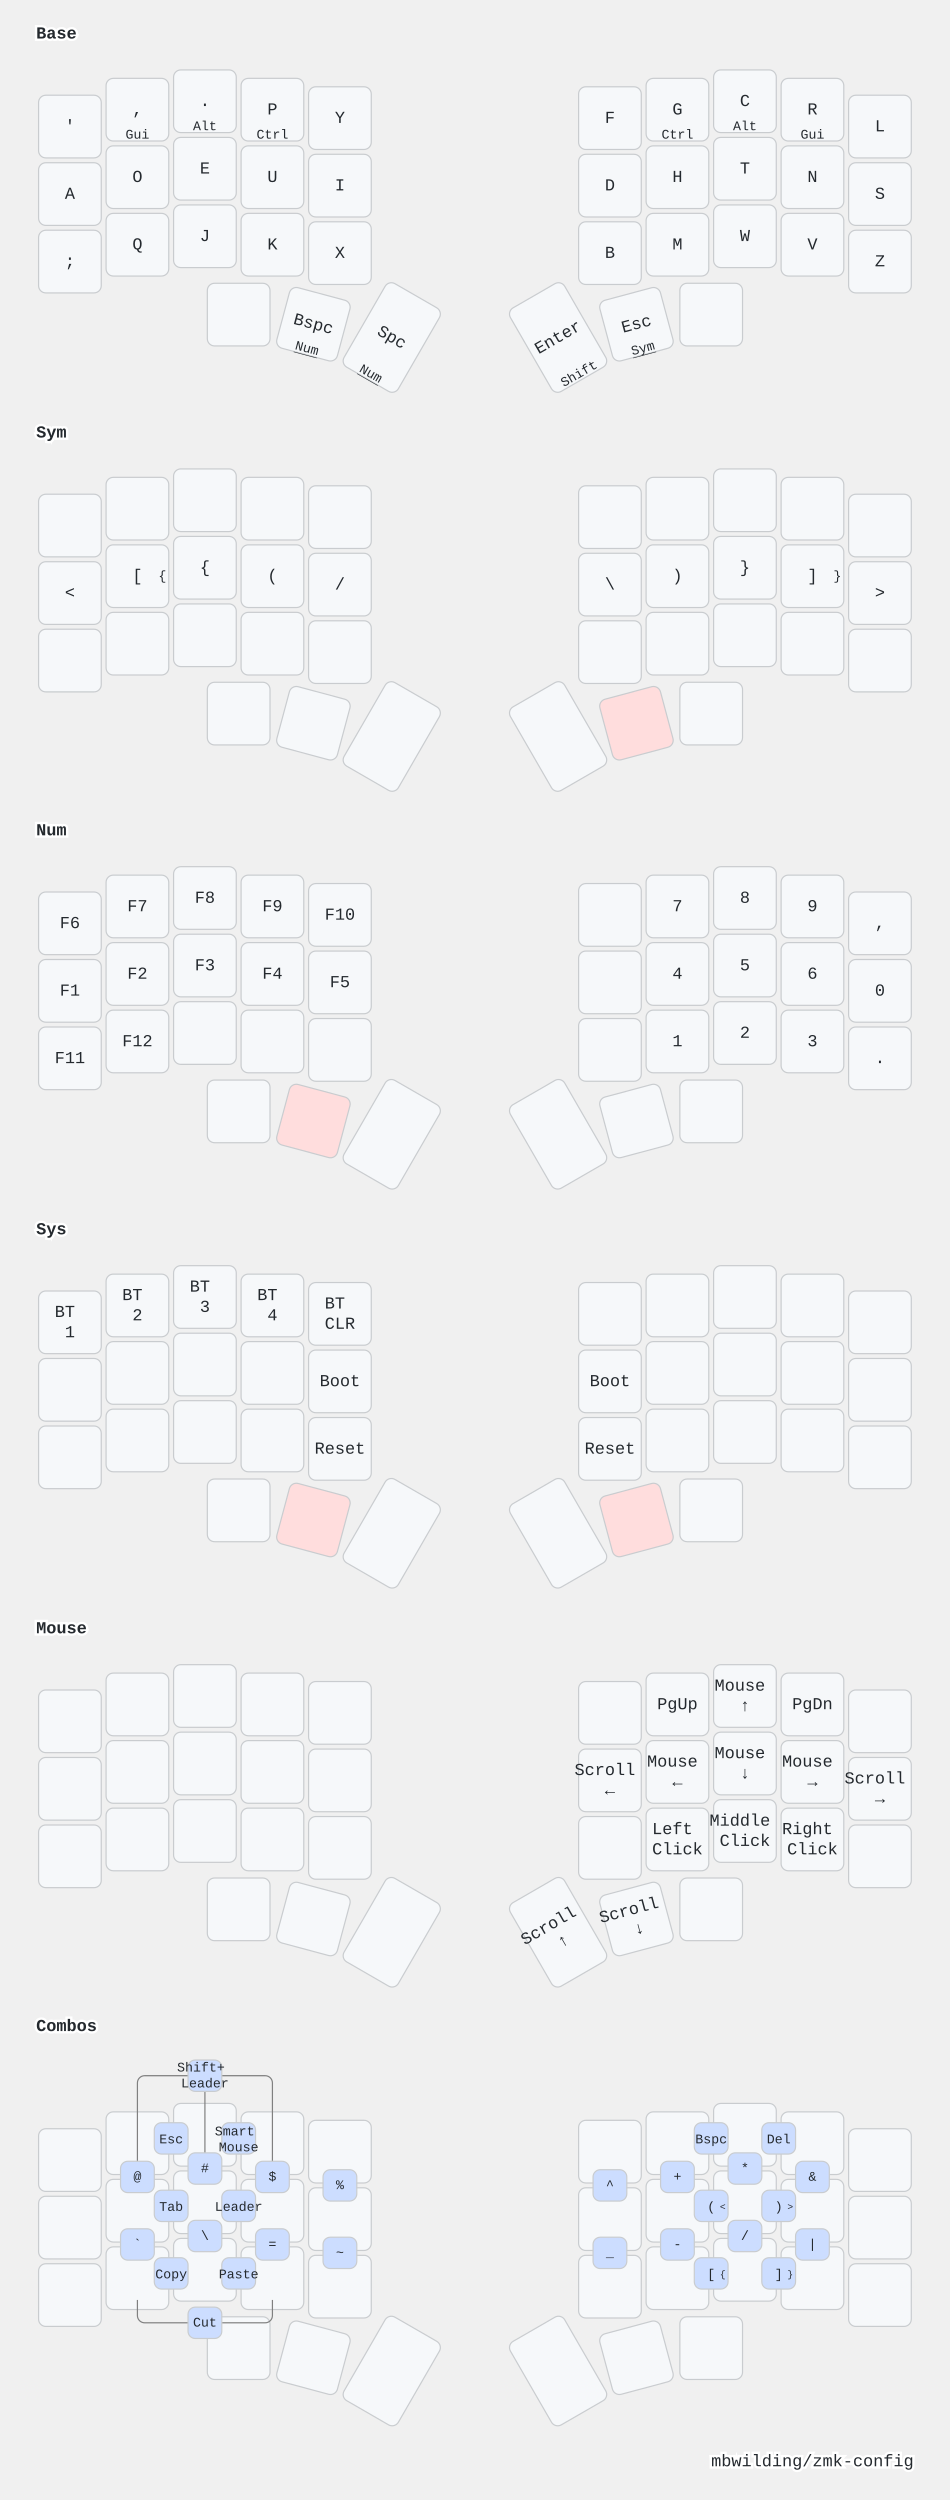
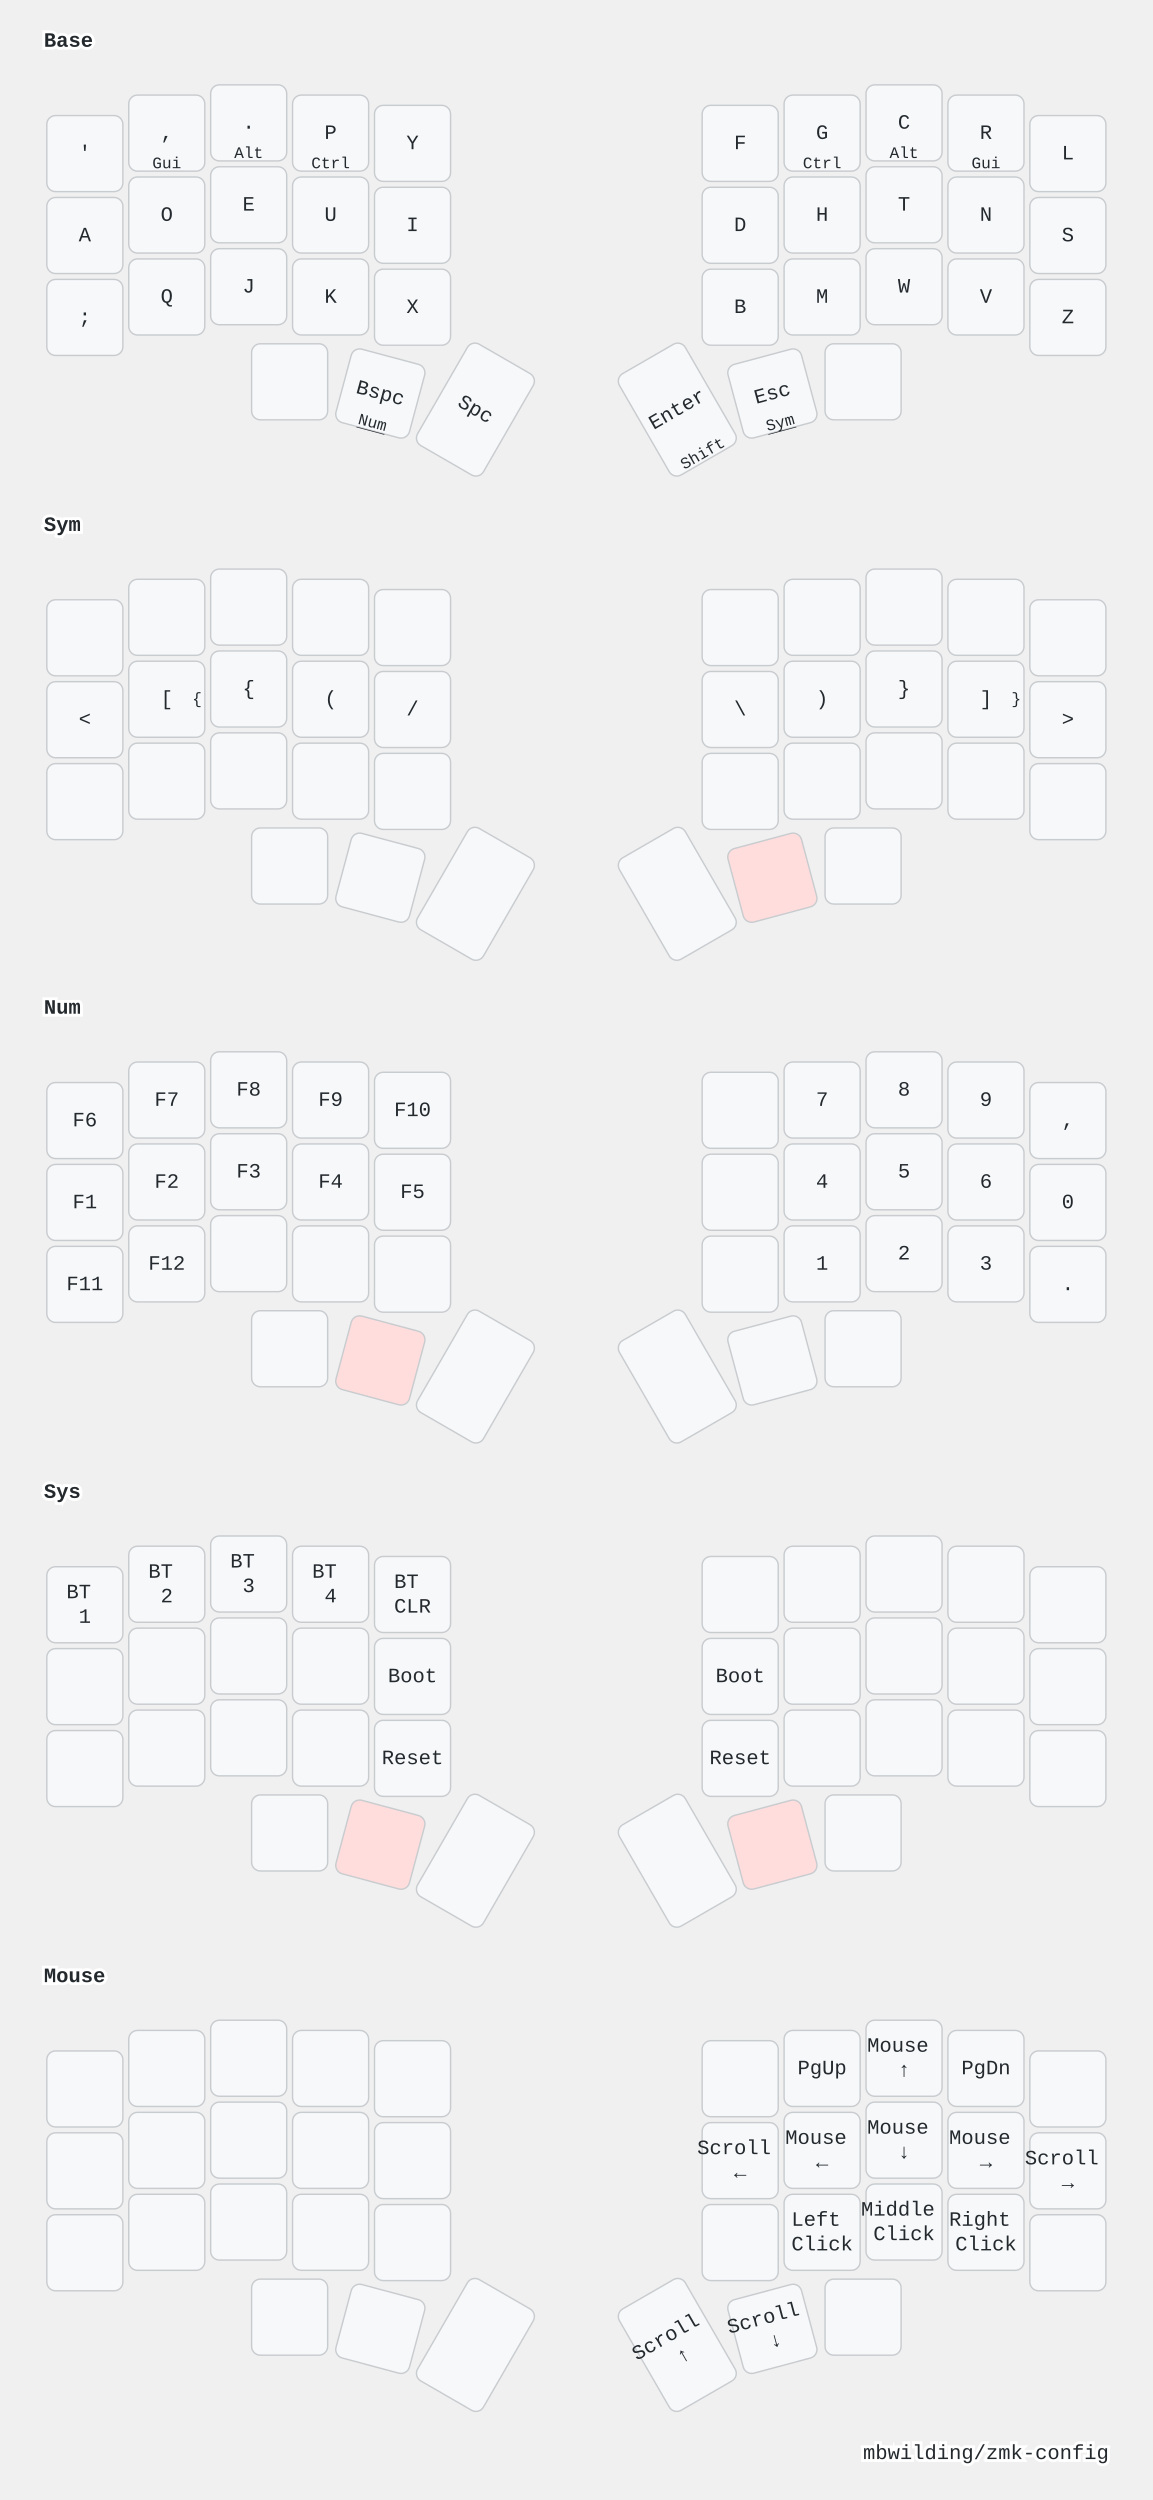
- <svg xmlns="http://www.w3.org/2000/svg" width="788" height="2074" viewBox="0 0 788 2074" class="keymap">
+ <svg xmlns="http://www.w3.org/2000/svg" width="788" height="1709" viewBox="0 0 788 1709" class="keymap">
  <style>/* inherit to force styles through use tags */
svg path {
    fill: inherit;
}

/* font and background color specifications */
svg.keymap {
    font-family: SFMono-Regular,Consolas,Liberation Mono,Menlo,monospace;
    font-size: 14px;
    font-kerning: normal;
    text-rendering: optimizeLegibility;
    fill: #24292e;
}

/* default key styling */
rect.key {
    fill: #f6f8fa;
}

rect.key, rect.combo {
    stroke: #c9cccf;
    stroke-width: 1;
}

/* default key side styling, only used is draw_key_sides is set */
rect.side {
    filter: brightness(90%);
}

/* color accent for combo boxes */
rect.combo, rect.combo-separate {
    fill: #cdf;
}

/* color accent for held keys */
rect.held, rect.combo.held {
    fill: #fdd;
}

/* color accent for ghost (optional) keys */
rect.ghost, rect.combo.ghost {
    stroke-dasharray: 4, 4;
    stroke-width: 2;
}

text {
    text-anchor: middle;
    dominant-baseline: middle;
}

/* styling for layer labels */
text.label {
    font-weight: bold;
    text-anchor: start;
    stroke: white;
    stroke-width: 4;
    paint-order: stroke;
}

/* styling for optional footer */
text.footer {
    text-anchor: end;
    dominant-baseline: auto;
    stroke: white;
    stroke-width: 4;
    paint-order: stroke;
}

/* styling for combo tap, and key non-tap label text */
text.combo, text.hold, text.shifted, text.left, text.right {
    font-size: 11px;
}

text.hold {
    text-anchor: middle;
    dominant-baseline: auto;
}

text.shifted {
    text-anchor: middle;
    dominant-baseline: hanging;
}

text.left {
    text-anchor: start;
}

text.right {
    text-anchor: end;
}

text.layer-activator {
    text-decoration: underline;
}

/* styling for hold/shifted label text in combo box */
text.combo.hold, text.combo.shifted, text.combo.left, text.combo.right {
    font-size: 8px;
}

/* lighter symbol for transparent keys */
text.trans {
    fill: #7b7e81;
}

/* styling for combo dendrons */
path.combo {
    stroke-width: 1;
    stroke: gray;
    fill: none;
}

/* Start Tabler Icons Cleanup */
/* cannot use height/width with glyphs */
.icon-tabler &gt; path {
    fill: inherit;
    stroke: inherit;
    stroke-width: 2;
}
/* hide tabler's default box */
.icon-tabler &gt; path[stroke="none"][fill="none"] {
    visibility: hidden;
}
/* End Tabler Icons Cleanup */

@media (prefers-color-scheme: dark) {
svg.keymap { fill: #d1d6db; }
rect.key { fill: #3f4750; }
rect.key, rect.combo { stroke: #60666c; }
rect.combo, rect.combo-separate { fill: #1f3d7a; }
rect.held, rect.combo.held { fill: #854747; }
text.label, text.footer { stroke: black; }
text.trans { fill: #7e8184; }
path.combo { stroke: #7f7f7f; }

}</style>
  <g transform="translate(30, 0)" class="layer-Base">
    <text x="0" y="28" class="label" id="Base">Base</text>
    <g transform="translate(0, 56)">
      <g transform="translate(28, 49)" class="key keypos-0">
        <rect rx="6" ry="6" x="-26" y="-26" width="52" height="52" class="key" />
        <text x="0" y="0" class="key tap">'</text>
      </g>
      <g transform="translate(84, 35)" class="key keypos-1">
        <rect rx="6" ry="6" x="-26" y="-26" width="52" height="52" class="key" />
        <text x="0" y="0" class="key tap">,</text>
        <text x="0" y="24" class="key hold">Gui</text>
      </g>
      <g transform="translate(140, 28)" class="key keypos-2">
        <rect rx="6" ry="6" x="-26" y="-26" width="52" height="52" class="key" />
        <text x="0" y="0" class="key tap">.</text>
        <text x="0" y="24" class="key hold">Alt</text>
      </g>
      <g transform="translate(196, 35)" class="key keypos-3">
        <rect rx="6" ry="6" x="-26" y="-26" width="52" height="52" class="key" />
        <text x="0" y="0" class="key tap">P</text>
        <text x="0" y="24" class="key hold">Ctrl</text>
      </g>
      <g transform="translate(252, 42)" class="key keypos-4">
        <rect rx="6" ry="6" x="-26" y="-26" width="52" height="52" class="key" />
        <text x="0" y="0" class="key tap">Y</text>
      </g>
      <g transform="translate(476, 42)" class="key keypos-5">
        <rect rx="6" ry="6" x="-26" y="-26" width="52" height="52" class="key" />
        <text x="0" y="0" class="key tap">F</text>
      </g>
      <g transform="translate(532, 35)" class="key keypos-6">
        <rect rx="6" ry="6" x="-26" y="-26" width="52" height="52" class="key" />
        <text x="0" y="0" class="key tap">G</text>
        <text x="0" y="24" class="key hold">Ctrl</text>
      </g>
      <g transform="translate(588, 28)" class="key keypos-7">
        <rect rx="6" ry="6" x="-26" y="-26" width="52" height="52" class="key" />
        <text x="0" y="0" class="key tap">C</text>
        <text x="0" y="24" class="key hold">Alt</text>
      </g>
      <g transform="translate(644, 35)" class="key keypos-8">
        <rect rx="6" ry="6" x="-26" y="-26" width="52" height="52" class="key" />
        <text x="0" y="0" class="key tap">R</text>
        <text x="0" y="24" class="key hold">Gui</text>
      </g>
      <g transform="translate(700, 49)" class="key keypos-9">
        <rect rx="6" ry="6" x="-26" y="-26" width="52" height="52" class="key" />
        <text x="0" y="0" class="key tap">L</text>
      </g>
      <g transform="translate(28, 105)" class="key keypos-10">
        <rect rx="6" ry="6" x="-26" y="-26" width="52" height="52" class="key" />
        <text x="0" y="0" class="key tap">A</text>
      </g>
      <g transform="translate(84, 91)" class="key keypos-11">
        <rect rx="6" ry="6" x="-26" y="-26" width="52" height="52" class="key" />
        <text x="0" y="0" class="key tap">O</text>
      </g>
      <g transform="translate(140, 84)" class="key keypos-12">
        <rect rx="6" ry="6" x="-26" y="-26" width="52" height="52" class="key" />
        <text x="0" y="0" class="key tap">E</text>
      </g>
      <g transform="translate(196, 91)" class="key keypos-13">
        <rect rx="6" ry="6" x="-26" y="-26" width="52" height="52" class="key" />
        <text x="0" y="0" class="key tap">U</text>
      </g>
      <g transform="translate(252, 98)" class="key keypos-14">
        <rect rx="6" ry="6" x="-26" y="-26" width="52" height="52" class="key" />
        <text x="0" y="0" class="key tap">I</text>
      </g>
      <g transform="translate(476, 98)" class="key keypos-15">
        <rect rx="6" ry="6" x="-26" y="-26" width="52" height="52" class="key" />
        <text x="0" y="0" class="key tap">D</text>
      </g>
      <g transform="translate(532, 91)" class="key keypos-16">
        <rect rx="6" ry="6" x="-26" y="-26" width="52" height="52" class="key" />
        <text x="0" y="0" class="key tap">H</text>
      </g>
      <g transform="translate(588, 84)" class="key keypos-17">
        <rect rx="6" ry="6" x="-26" y="-26" width="52" height="52" class="key" />
        <text x="0" y="0" class="key tap">T</text>
      </g>
      <g transform="translate(644, 91)" class="key keypos-18">
        <rect rx="6" ry="6" x="-26" y="-26" width="52" height="52" class="key" />
        <text x="0" y="0" class="key tap">N</text>
      </g>
      <g transform="translate(700, 105)" class="key keypos-19">
        <rect rx="6" ry="6" x="-26" y="-26" width="52" height="52" class="key" />
        <text x="0" y="0" class="key tap">S</text>
      </g>
      <g transform="translate(28, 161)" class="key keypos-20">
        <rect rx="6" ry="6" x="-26" y="-26" width="52" height="52" class="key" />
        <text x="0" y="0" class="key tap">;</text>
      </g>
      <g transform="translate(84, 147)" class="key keypos-21">
        <rect rx="6" ry="6" x="-26" y="-26" width="52" height="52" class="key" />
        <text x="0" y="0" class="key tap">Q</text>
      </g>
      <g transform="translate(140, 140)" class="key keypos-22">
        <rect rx="6" ry="6" x="-26" y="-26" width="52" height="52" class="key" />
        <text x="0" y="0" class="key tap">J</text>
      </g>
      <g transform="translate(196, 147)" class="key keypos-23">
        <rect rx="6" ry="6" x="-26" y="-26" width="52" height="52" class="key" />
        <text x="0" y="0" class="key tap">K</text>
      </g>
      <g transform="translate(252, 154)" class="key keypos-24">
        <rect rx="6" ry="6" x="-26" y="-26" width="52" height="52" class="key" />
        <text x="0" y="0" class="key tap">X</text>
      </g>
      <g transform="translate(476, 154)" class="key keypos-25">
        <rect rx="6" ry="6" x="-26" y="-26" width="52" height="52" class="key" />
        <text x="0" y="0" class="key tap">B</text>
      </g>
      <g transform="translate(532, 147)" class="key keypos-26">
        <rect rx="6" ry="6" x="-26" y="-26" width="52" height="52" class="key" />
        <text x="0" y="0" class="key tap">M</text>
      </g>
      <g transform="translate(588, 140)" class="key keypos-27">
        <rect rx="6" ry="6" x="-26" y="-26" width="52" height="52" class="key" />
        <text x="0" y="0" class="key tap">W</text>
      </g>
      <g transform="translate(644, 147)" class="key keypos-28">
        <rect rx="6" ry="6" x="-26" y="-26" width="52" height="52" class="key" />
        <text x="0" y="0" class="key tap">V</text>
      </g>
      <g transform="translate(700, 161)" class="key keypos-29">
        <rect rx="6" ry="6" x="-26" y="-26" width="52" height="52" class="key" />
        <text x="0" y="0" class="key tap">Z</text>
      </g>
      <g transform="translate(168, 205)" class="key trans keypos-30">
        <rect rx="6" ry="6" x="-26" y="-26" width="52" height="52" class="key trans" />
      </g>
      <g transform="translate(230, 213) rotate(15.0)" class="key keypos-31">
        <rect rx="6" ry="6" x="-26" y="-26" width="52" height="52" class="key" />
        <text x="0" y="0" class="key tap">Bspc</text>
        <a href="#Num">
          <text x="0" y="24" class="key hold layer-activator">Num</text>
        </a>
      </g>
      <g transform="translate(295, 224) rotate(30.0)" class="key keypos-32">
        <rect rx="6" ry="6" x="-26" y="-40" width="52" height="80" class="key" />
        <text x="0" y="0" class="key tap">Spc</text>
-         <a href="#Num">
-           <text x="0" y="38" class="key hold layer-activator">Num</text>
-         </a>
      </g>
      <g transform="translate(433, 224) rotate(-30.0)" class="key keypos-33">
        <rect rx="6" ry="6" x="-26" y="-40" width="52" height="80" class="key" />
        <text x="0" y="0" class="key tap">Enter</text>
        <text x="0" y="38" class="key hold">Shift</text>
      </g>
      <g transform="translate(498, 213) rotate(-15.0)" class="key keypos-34">
        <rect rx="6" ry="6" x="-26" y="-26" width="52" height="52" class="key" />
        <text x="0" y="0" class="key tap">Esc</text>
        <a href="#Sym">
          <text x="0" y="24" class="key hold layer-activator">Sym</text>
        </a>
      </g>
      <g transform="translate(560, 205)" class="key trans keypos-35">
        <rect rx="6" ry="6" x="-26" y="-26" width="52" height="52" class="key trans" />
      </g>
    </g>
  </g>
  <g transform="translate(30, 331)" class="layer-Sym">
    <text x="0" y="28" class="label" id="Sym">Sym</text>
    <g transform="translate(0, 56)">
      <g transform="translate(28, 49)" class="key keypos-0">
        <rect rx="6" ry="6" x="-26" y="-26" width="52" height="52" class="key" />
      </g>
      <g transform="translate(84, 35)" class="key keypos-1">
        <rect rx="6" ry="6" x="-26" y="-26" width="52" height="52" class="key" />
      </g>
      <g transform="translate(140, 28)" class="key keypos-2">
        <rect rx="6" ry="6" x="-26" y="-26" width="52" height="52" class="key" />
      </g>
      <g transform="translate(196, 35)" class="key keypos-3">
        <rect rx="6" ry="6" x="-26" y="-26" width="52" height="52" class="key" />
      </g>
      <g transform="translate(252, 42)" class="key keypos-4">
        <rect rx="6" ry="6" x="-26" y="-26" width="52" height="52" class="key" />
      </g>
      <g transform="translate(476, 42)" class="key keypos-5">
        <rect rx="6" ry="6" x="-26" y="-26" width="52" height="52" class="key" />
      </g>
      <g transform="translate(532, 35)" class="key keypos-6">
        <rect rx="6" ry="6" x="-26" y="-26" width="52" height="52" class="key" />
      </g>
      <g transform="translate(588, 28)" class="key keypos-7">
        <rect rx="6" ry="6" x="-26" y="-26" width="52" height="52" class="key" />
      </g>
      <g transform="translate(644, 35)" class="key keypos-8">
        <rect rx="6" ry="6" x="-26" y="-26" width="52" height="52" class="key" />
      </g>
      <g transform="translate(700, 49)" class="key keypos-9">
        <rect rx="6" ry="6" x="-26" y="-26" width="52" height="52" class="key" />
      </g>
      <g transform="translate(28, 105)" class="key keypos-10">
        <rect rx="6" ry="6" x="-26" y="-26" width="52" height="52" class="key" />
        <text x="0" y="0" class="key tap">&lt;</text>
      </g>
      <g transform="translate(84, 91)" class="key keypos-11">
        <rect rx="6" ry="6" x="-26" y="-26" width="52" height="52" class="key" />
        <text x="0" y="0" class="key tap">[</text>
        <text x="24" y="0" class="key right">{</text>
      </g>
      <g transform="translate(140, 84)" class="key keypos-12">
        <rect rx="6" ry="6" x="-26" y="-26" width="52" height="52" class="key" />
        <text x="0" y="0" class="key tap">{</text>
      </g>
      <g transform="translate(196, 91)" class="key keypos-13">
        <rect rx="6" ry="6" x="-26" y="-26" width="52" height="52" class="key" />
        <text x="0" y="0" class="key tap">(</text>
      </g>
      <g transform="translate(252, 98)" class="key keypos-14">
        <rect rx="6" ry="6" x="-26" y="-26" width="52" height="52" class="key" />
        <text x="0" y="0" class="key tap">/</text>
      </g>
      <g transform="translate(476, 98)" class="key keypos-15">
        <rect rx="6" ry="6" x="-26" y="-26" width="52" height="52" class="key" />
        <text x="0" y="0" class="key tap">\</text>
      </g>
      <g transform="translate(532, 91)" class="key keypos-16">
        <rect rx="6" ry="6" x="-26" y="-26" width="52" height="52" class="key" />
        <text x="0" y="0" class="key tap">)</text>
      </g>
      <g transform="translate(588, 84)" class="key keypos-17">
        <rect rx="6" ry="6" x="-26" y="-26" width="52" height="52" class="key" />
        <text x="0" y="0" class="key tap">}</text>
      </g>
      <g transform="translate(644, 91)" class="key keypos-18">
        <rect rx="6" ry="6" x="-26" y="-26" width="52" height="52" class="key" />
        <text x="0" y="0" class="key tap">]</text>
        <text x="24" y="0" class="key right">}</text>
      </g>
      <g transform="translate(700, 105)" class="key keypos-19">
        <rect rx="6" ry="6" x="-26" y="-26" width="52" height="52" class="key" />
        <text x="0" y="0" class="key tap">&gt;</text>
      </g>
      <g transform="translate(28, 161)" class="key keypos-20">
        <rect rx="6" ry="6" x="-26" y="-26" width="52" height="52" class="key" />
      </g>
      <g transform="translate(84, 147)" class="key keypos-21">
        <rect rx="6" ry="6" x="-26" y="-26" width="52" height="52" class="key" />
      </g>
      <g transform="translate(140, 140)" class="key keypos-22">
        <rect rx="6" ry="6" x="-26" y="-26" width="52" height="52" class="key" />
      </g>
      <g transform="translate(196, 147)" class="key keypos-23">
        <rect rx="6" ry="6" x="-26" y="-26" width="52" height="52" class="key" />
      </g>
      <g transform="translate(252, 154)" class="key keypos-24">
        <rect rx="6" ry="6" x="-26" y="-26" width="52" height="52" class="key" />
      </g>
      <g transform="translate(476, 154)" class="key keypos-25">
        <rect rx="6" ry="6" x="-26" y="-26" width="52" height="52" class="key" />
      </g>
      <g transform="translate(532, 147)" class="key keypos-26">
        <rect rx="6" ry="6" x="-26" y="-26" width="52" height="52" class="key" />
      </g>
      <g transform="translate(588, 140)" class="key keypos-27">
        <rect rx="6" ry="6" x="-26" y="-26" width="52" height="52" class="key" />
      </g>
      <g transform="translate(644, 147)" class="key keypos-28">
        <rect rx="6" ry="6" x="-26" y="-26" width="52" height="52" class="key" />
      </g>
      <g transform="translate(700, 161)" class="key keypos-29">
        <rect rx="6" ry="6" x="-26" y="-26" width="52" height="52" class="key" />
      </g>
      <g transform="translate(168, 205)" class="key trans keypos-30">
        <rect rx="6" ry="6" x="-26" y="-26" width="52" height="52" class="key trans" />
      </g>
      <g transform="translate(230, 213) rotate(15.0)" class="key trans keypos-31">
        <rect rx="6" ry="6" x="-26" y="-26" width="52" height="52" class="key trans" />
      </g>
      <g transform="translate(295, 224) rotate(30.0)" class="key trans keypos-32">
        <rect rx="6" ry="6" x="-26" y="-40" width="52" height="80" class="key trans" />
      </g>
      <g transform="translate(433, 224) rotate(-30.0)" class="key trans keypos-33">
        <rect rx="6" ry="6" x="-26" y="-40" width="52" height="80" class="key trans" />
      </g>
      <g transform="translate(498, 213) rotate(-15.0)" class="key held keypos-34">
        <rect rx="6" ry="6" x="-26" y="-26" width="52" height="52" class="key held" />
      </g>
      <g transform="translate(560, 205)" class="key trans keypos-35">
        <rect rx="6" ry="6" x="-26" y="-26" width="52" height="52" class="key trans" />
      </g>
    </g>
  </g>
  <g transform="translate(30, 661)" class="layer-Num">
    <text x="0" y="28" class="label" id="Num">Num</text>
    <g transform="translate(0, 56)">
      <g transform="translate(28, 49)" class="key keypos-0">
        <rect rx="6" ry="6" x="-26" y="-26" width="52" height="52" class="key" />
        <text x="0" y="0" class="key tap">F6</text>
      </g>
      <g transform="translate(84, 35)" class="key keypos-1">
        <rect rx="6" ry="6" x="-26" y="-26" width="52" height="52" class="key" />
        <text x="0" y="0" class="key tap">F7</text>
      </g>
      <g transform="translate(140, 28)" class="key keypos-2">
        <rect rx="6" ry="6" x="-26" y="-26" width="52" height="52" class="key" />
        <text x="0" y="0" class="key tap">F8</text>
      </g>
      <g transform="translate(196, 35)" class="key keypos-3">
        <rect rx="6" ry="6" x="-26" y="-26" width="52" height="52" class="key" />
        <text x="0" y="0" class="key tap">F9</text>
      </g>
      <g transform="translate(252, 42)" class="key keypos-4">
        <rect rx="6" ry="6" x="-26" y="-26" width="52" height="52" class="key" />
        <text x="0" y="0" class="key tap">F10</text>
      </g>
      <g transform="translate(476, 42)" class="key keypos-5">
        <rect rx="6" ry="6" x="-26" y="-26" width="52" height="52" class="key" />
      </g>
      <g transform="translate(532, 35)" class="key keypos-6">
        <rect rx="6" ry="6" x="-26" y="-26" width="52" height="52" class="key" />
        <text x="0" y="0" class="key tap">7</text>
      </g>
      <g transform="translate(588, 28)" class="key keypos-7">
        <rect rx="6" ry="6" x="-26" y="-26" width="52" height="52" class="key" />
        <text x="0" y="0" class="key tap">8</text>
      </g>
      <g transform="translate(644, 35)" class="key keypos-8">
        <rect rx="6" ry="6" x="-26" y="-26" width="52" height="52" class="key" />
        <text x="0" y="0" class="key tap">9</text>
      </g>
      <g transform="translate(700, 49)" class="key keypos-9">
        <rect rx="6" ry="6" x="-26" y="-26" width="52" height="52" class="key" />
        <text x="0" y="0" class="key tap">,</text>
      </g>
      <g transform="translate(28, 105)" class="key keypos-10">
        <rect rx="6" ry="6" x="-26" y="-26" width="52" height="52" class="key" />
        <text x="0" y="0" class="key tap">F1</text>
      </g>
      <g transform="translate(84, 91)" class="key keypos-11">
        <rect rx="6" ry="6" x="-26" y="-26" width="52" height="52" class="key" />
        <text x="0" y="0" class="key tap">F2</text>
      </g>
      <g transform="translate(140, 84)" class="key keypos-12">
        <rect rx="6" ry="6" x="-26" y="-26" width="52" height="52" class="key" />
        <text x="0" y="0" class="key tap">F3</text>
      </g>
      <g transform="translate(196, 91)" class="key keypos-13">
        <rect rx="6" ry="6" x="-26" y="-26" width="52" height="52" class="key" />
        <text x="0" y="0" class="key tap">F4</text>
      </g>
      <g transform="translate(252, 98)" class="key keypos-14">
        <rect rx="6" ry="6" x="-26" y="-26" width="52" height="52" class="key" />
        <text x="0" y="0" class="key tap">F5</text>
      </g>
      <g transform="translate(476, 98)" class="key keypos-15">
        <rect rx="6" ry="6" x="-26" y="-26" width="52" height="52" class="key" />
      </g>
      <g transform="translate(532, 91)" class="key keypos-16">
        <rect rx="6" ry="6" x="-26" y="-26" width="52" height="52" class="key" />
        <text x="0" y="0" class="key tap">4</text>
      </g>
      <g transform="translate(588, 84)" class="key keypos-17">
        <rect rx="6" ry="6" x="-26" y="-26" width="52" height="52" class="key" />
        <text x="0" y="0" class="key tap">5</text>
      </g>
      <g transform="translate(644, 91)" class="key keypos-18">
        <rect rx="6" ry="6" x="-26" y="-26" width="52" height="52" class="key" />
        <text x="0" y="0" class="key tap">6</text>
      </g>
      <g transform="translate(700, 105)" class="key keypos-19">
        <rect rx="6" ry="6" x="-26" y="-26" width="52" height="52" class="key" />
        <text x="0" y="0" class="key tap">0</text>
      </g>
      <g transform="translate(28, 161)" class="key keypos-20">
        <rect rx="6" ry="6" x="-26" y="-26" width="52" height="52" class="key" />
        <text x="0" y="0" class="key tap">F11</text>
      </g>
      <g transform="translate(84, 147)" class="key keypos-21">
        <rect rx="6" ry="6" x="-26" y="-26" width="52" height="52" class="key" />
        <text x="0" y="0" class="key tap">F12</text>
      </g>
      <g transform="translate(140, 140)" class="key keypos-22">
        <rect rx="6" ry="6" x="-26" y="-26" width="52" height="52" class="key" />
      </g>
      <g transform="translate(196, 147)" class="key keypos-23">
        <rect rx="6" ry="6" x="-26" y="-26" width="52" height="52" class="key" />
      </g>
      <g transform="translate(252, 154)" class="key keypos-24">
        <rect rx="6" ry="6" x="-26" y="-26" width="52" height="52" class="key" />
      </g>
      <g transform="translate(476, 154)" class="key keypos-25">
        <rect rx="6" ry="6" x="-26" y="-26" width="52" height="52" class="key" />
      </g>
      <g transform="translate(532, 147)" class="key keypos-26">
        <rect rx="6" ry="6" x="-26" y="-26" width="52" height="52" class="key" />
        <text x="0" y="0" class="key tap">1</text>
      </g>
      <g transform="translate(588, 140)" class="key keypos-27">
        <rect rx="6" ry="6" x="-26" y="-26" width="52" height="52" class="key" />
        <text x="0" y="0" class="key tap">2</text>
      </g>
      <g transform="translate(644, 147)" class="key keypos-28">
        <rect rx="6" ry="6" x="-26" y="-26" width="52" height="52" class="key" />
        <text x="0" y="0" class="key tap">3</text>
      </g>
      <g transform="translate(700, 161)" class="key keypos-29">
        <rect rx="6" ry="6" x="-26" y="-26" width="52" height="52" class="key" />
        <text x="0" y="0" class="key tap">.</text>
      </g>
      <g transform="translate(168, 205)" class="key trans keypos-30">
        <rect rx="6" ry="6" x="-26" y="-26" width="52" height="52" class="key trans" />
      </g>
      <g transform="translate(230, 213) rotate(15.0)" class="key held keypos-31">
        <rect rx="6" ry="6" x="-26" y="-26" width="52" height="52" class="key held" />
      </g>
      <g transform="translate(295, 224) rotate(30.0)" class="key trans keypos-32">
        <rect rx="6" ry="6" x="-26" y="-40" width="52" height="80" class="key trans" />
      </g>
      <g transform="translate(433, 224) rotate(-30.0)" class="key trans keypos-33">
        <rect rx="6" ry="6" x="-26" y="-40" width="52" height="80" class="key trans" />
      </g>
      <g transform="translate(498, 213) rotate(-15.0)" class="key trans keypos-34">
        <rect rx="6" ry="6" x="-26" y="-26" width="52" height="52" class="key trans" />
      </g>
      <g transform="translate(560, 205)" class="key trans keypos-35">
        <rect rx="6" ry="6" x="-26" y="-26" width="52" height="52" class="key trans" />
      </g>
    </g>
  </g>
  <g transform="translate(30, 992)" class="layer-Sys">
    <text x="0" y="28" class="label" id="Sys">Sys</text>
    <g transform="translate(0, 56)">
      <g transform="translate(28, 49)" class="key keypos-0">
        <rect rx="6" ry="6" x="-26" y="-26" width="52" height="52" class="key" />
        <text x="0" y="0" class="key tap">
          <tspan x="0" dy="-0.6em">BT</tspan>
          <tspan x="0" dy="1.2em">1</tspan>
        </text>
      </g>
      <g transform="translate(84, 35)" class="key keypos-1">
        <rect rx="6" ry="6" x="-26" y="-26" width="52" height="52" class="key" />
        <text x="0" y="0" class="key tap">
          <tspan x="0" dy="-0.6em">BT</tspan>
          <tspan x="0" dy="1.2em">2</tspan>
        </text>
      </g>
      <g transform="translate(140, 28)" class="key keypos-2">
        <rect rx="6" ry="6" x="-26" y="-26" width="52" height="52" class="key" />
        <text x="0" y="0" class="key tap">
          <tspan x="0" dy="-0.6em">BT</tspan>
          <tspan x="0" dy="1.2em">3</tspan>
        </text>
      </g>
      <g transform="translate(196, 35)" class="key keypos-3">
        <rect rx="6" ry="6" x="-26" y="-26" width="52" height="52" class="key" />
        <text x="0" y="0" class="key tap">
          <tspan x="0" dy="-0.6em">BT</tspan>
          <tspan x="0" dy="1.2em">4</tspan>
        </text>
      </g>
      <g transform="translate(252, 42)" class="key keypos-4">
        <rect rx="6" ry="6" x="-26" y="-26" width="52" height="52" class="key" />
        <text x="0" y="0" class="key tap">
          <tspan x="0" dy="-0.6em">BT</tspan>
          <tspan x="0" dy="1.2em">CLR</tspan>
        </text>
      </g>
      <g transform="translate(476, 42)" class="key trans keypos-5">
        <rect rx="6" ry="6" x="-26" y="-26" width="52" height="52" class="key trans" />
      </g>
      <g transform="translate(532, 35)" class="key trans keypos-6">
        <rect rx="6" ry="6" x="-26" y="-26" width="52" height="52" class="key trans" />
      </g>
      <g transform="translate(588, 28)" class="key trans keypos-7">
        <rect rx="6" ry="6" x="-26" y="-26" width="52" height="52" class="key trans" />
      </g>
      <g transform="translate(644, 35)" class="key trans keypos-8">
        <rect rx="6" ry="6" x="-26" y="-26" width="52" height="52" class="key trans" />
      </g>
      <g transform="translate(700, 49)" class="key trans keypos-9">
        <rect rx="6" ry="6" x="-26" y="-26" width="52" height="52" class="key trans" />
      </g>
      <g transform="translate(28, 105)" class="key trans keypos-10">
        <rect rx="6" ry="6" x="-26" y="-26" width="52" height="52" class="key trans" />
      </g>
      <g transform="translate(84, 91)" class="key trans keypos-11">
        <rect rx="6" ry="6" x="-26" y="-26" width="52" height="52" class="key trans" />
      </g>
      <g transform="translate(140, 84)" class="key trans keypos-12">
        <rect rx="6" ry="6" x="-26" y="-26" width="52" height="52" class="key trans" />
      </g>
      <g transform="translate(196, 91)" class="key trans keypos-13">
        <rect rx="6" ry="6" x="-26" y="-26" width="52" height="52" class="key trans" />
      </g>
      <g transform="translate(252, 98)" class="key keypos-14">
        <rect rx="6" ry="6" x="-26" y="-26" width="52" height="52" class="key" />
        <text x="0" y="0" class="key tap">Boot</text>
      </g>
      <g transform="translate(476, 98)" class="key keypos-15">
        <rect rx="6" ry="6" x="-26" y="-26" width="52" height="52" class="key" />
        <text x="0" y="0" class="key tap">Boot</text>
      </g>
      <g transform="translate(532, 91)" class="key trans keypos-16">
        <rect rx="6" ry="6" x="-26" y="-26" width="52" height="52" class="key trans" />
      </g>
      <g transform="translate(588, 84)" class="key trans keypos-17">
        <rect rx="6" ry="6" x="-26" y="-26" width="52" height="52" class="key trans" />
      </g>
      <g transform="translate(644, 91)" class="key trans keypos-18">
        <rect rx="6" ry="6" x="-26" y="-26" width="52" height="52" class="key trans" />
      </g>
      <g transform="translate(700, 105)" class="key trans keypos-19">
        <rect rx="6" ry="6" x="-26" y="-26" width="52" height="52" class="key trans" />
      </g>
      <g transform="translate(28, 161)" class="key trans keypos-20">
        <rect rx="6" ry="6" x="-26" y="-26" width="52" height="52" class="key trans" />
      </g>
      <g transform="translate(84, 147)" class="key trans keypos-21">
        <rect rx="6" ry="6" x="-26" y="-26" width="52" height="52" class="key trans" />
      </g>
      <g transform="translate(140, 140)" class="key trans keypos-22">
        <rect rx="6" ry="6" x="-26" y="-26" width="52" height="52" class="key trans" />
      </g>
      <g transform="translate(196, 147)" class="key trans keypos-23">
        <rect rx="6" ry="6" x="-26" y="-26" width="52" height="52" class="key trans" />
      </g>
      <g transform="translate(252, 154)" class="key keypos-24">
        <rect rx="6" ry="6" x="-26" y="-26" width="52" height="52" class="key" />
        <text x="0" y="0" class="key tap">Reset</text>
      </g>
      <g transform="translate(476, 154)" class="key keypos-25">
        <rect rx="6" ry="6" x="-26" y="-26" width="52" height="52" class="key" />
        <text x="0" y="0" class="key tap">Reset</text>
      </g>
      <g transform="translate(532, 147)" class="key trans keypos-26">
        <rect rx="6" ry="6" x="-26" y="-26" width="52" height="52" class="key trans" />
      </g>
      <g transform="translate(588, 140)" class="key trans keypos-27">
        <rect rx="6" ry="6" x="-26" y="-26" width="52" height="52" class="key trans" />
      </g>
      <g transform="translate(644, 147)" class="key trans keypos-28">
        <rect rx="6" ry="6" x="-26" y="-26" width="52" height="52" class="key trans" />
      </g>
      <g transform="translate(700, 161)" class="key trans keypos-29">
        <rect rx="6" ry="6" x="-26" y="-26" width="52" height="52" class="key trans" />
      </g>
      <g transform="translate(168, 205)" class="key trans keypos-30">
        <rect rx="6" ry="6" x="-26" y="-26" width="52" height="52" class="key trans" />
      </g>
      <g transform="translate(230, 213) rotate(15.0)" class="key held keypos-31">
        <rect rx="6" ry="6" x="-26" y="-26" width="52" height="52" class="key held" />
      </g>
      <g transform="translate(295, 224) rotate(30.0)" class="key trans keypos-32">
        <rect rx="6" ry="6" x="-26" y="-40" width="52" height="80" class="key trans" />
      </g>
      <g transform="translate(433, 224) rotate(-30.0)" class="key trans keypos-33">
        <rect rx="6" ry="6" x="-26" y="-40" width="52" height="80" class="key trans" />
      </g>
      <g transform="translate(498, 213) rotate(-15.0)" class="key held keypos-34">
        <rect rx="6" ry="6" x="-26" y="-26" width="52" height="52" class="key held" />
      </g>
      <g transform="translate(560, 205)" class="key trans keypos-35">
        <rect rx="6" ry="6" x="-26" y="-26" width="52" height="52" class="key trans" />
      </g>
    </g>
  </g>
  <g transform="translate(30, 1323)" class="layer-Mouse">
    <text x="0" y="28" class="label" id="Mouse">Mouse</text>
    <g transform="translate(0, 56)">
      <g transform="translate(28, 49)" class="key trans keypos-0">
        <rect rx="6" ry="6" x="-26" y="-26" width="52" height="52" class="key trans" />
      </g>
      <g transform="translate(84, 35)" class="key trans keypos-1">
        <rect rx="6" ry="6" x="-26" y="-26" width="52" height="52" class="key trans" />
      </g>
      <g transform="translate(140, 28)" class="key trans keypos-2">
        <rect rx="6" ry="6" x="-26" y="-26" width="52" height="52" class="key trans" />
      </g>
      <g transform="translate(196, 35)" class="key trans keypos-3">
        <rect rx="6" ry="6" x="-26" y="-26" width="52" height="52" class="key trans" />
      </g>
      <g transform="translate(252, 42)" class="key trans keypos-4">
        <rect rx="6" ry="6" x="-26" y="-26" width="52" height="52" class="key trans" />
      </g>
      <g transform="translate(476, 42)" class="key trans keypos-5">
        <rect rx="6" ry="6" x="-26" y="-26" width="52" height="52" class="key trans" />
      </g>
      <g transform="translate(532, 35)" class="key keypos-6">
        <rect rx="6" ry="6" x="-26" y="-26" width="52" height="52" class="key" />
        <text x="0" y="0" class="key tap">PgUp</text>
      </g>
      <g transform="translate(588, 28)" class="key keypos-7">
        <rect rx="6" ry="6" x="-26" y="-26" width="52" height="52" class="key" />
        <text x="0" y="0" class="key tap">
          <tspan x="0" dy="-0.6em">Mouse</tspan>
          <tspan x="0" dy="1.2em">↑</tspan>
        </text>
      </g>
      <g transform="translate(644, 35)" class="key keypos-8">
        <rect rx="6" ry="6" x="-26" y="-26" width="52" height="52" class="key" />
        <text x="0" y="0" class="key tap">PgDn</text>
      </g>
      <g transform="translate(700, 49)" class="key trans keypos-9">
        <rect rx="6" ry="6" x="-26" y="-26" width="52" height="52" class="key trans" />
      </g>
      <g transform="translate(28, 105)" class="key trans keypos-10">
        <rect rx="6" ry="6" x="-26" y="-26" width="52" height="52" class="key trans" />
      </g>
      <g transform="translate(84, 91)" class="key trans keypos-11">
        <rect rx="6" ry="6" x="-26" y="-26" width="52" height="52" class="key trans" />
      </g>
      <g transform="translate(140, 84)" class="key trans keypos-12">
        <rect rx="6" ry="6" x="-26" y="-26" width="52" height="52" class="key trans" />
      </g>
      <g transform="translate(196, 91)" class="key trans keypos-13">
        <rect rx="6" ry="6" x="-26" y="-26" width="52" height="52" class="key trans" />
      </g>
      <g transform="translate(252, 98)" class="key trans keypos-14">
        <rect rx="6" ry="6" x="-26" y="-26" width="52" height="52" class="key trans" />
      </g>
      <g transform="translate(476, 98)" class="key keypos-15">
        <rect rx="6" ry="6" x="-26" y="-26" width="52" height="52" class="key" />
        <text x="0" y="0" class="key tap">
          <tspan x="0" dy="-0.6em">Scroll</tspan>
          <tspan x="0" dy="1.2em">←</tspan>
        </text>
      </g>
      <g transform="translate(532, 91)" class="key keypos-16">
        <rect rx="6" ry="6" x="-26" y="-26" width="52" height="52" class="key" />
        <text x="0" y="0" class="key tap">
          <tspan x="0" dy="-0.6em">Mouse</tspan>
          <tspan x="0" dy="1.2em">←</tspan>
        </text>
      </g>
      <g transform="translate(588, 84)" class="key keypos-17">
        <rect rx="6" ry="6" x="-26" y="-26" width="52" height="52" class="key" />
        <text x="0" y="0" class="key tap">
          <tspan x="0" dy="-0.6em">Mouse</tspan>
          <tspan x="0" dy="1.2em">↓</tspan>
        </text>
      </g>
      <g transform="translate(644, 91)" class="key keypos-18">
        <rect rx="6" ry="6" x="-26" y="-26" width="52" height="52" class="key" />
        <text x="0" y="0" class="key tap">
          <tspan x="0" dy="-0.6em">Mouse</tspan>
          <tspan x="0" dy="1.2em">→</tspan>
        </text>
      </g>
      <g transform="translate(700, 105)" class="key keypos-19">
        <rect rx="6" ry="6" x="-26" y="-26" width="52" height="52" class="key" />
        <text x="0" y="0" class="key tap">
          <tspan x="0" dy="-0.6em">Scroll</tspan>
          <tspan x="0" dy="1.2em">→</tspan>
        </text>
      </g>
      <g transform="translate(28, 161)" class="key trans keypos-20">
        <rect rx="6" ry="6" x="-26" y="-26" width="52" height="52" class="key trans" />
      </g>
      <g transform="translate(84, 147)" class="key trans keypos-21">
        <rect rx="6" ry="6" x="-26" y="-26" width="52" height="52" class="key trans" />
      </g>
      <g transform="translate(140, 140)" class="key trans keypos-22">
        <rect rx="6" ry="6" x="-26" y="-26" width="52" height="52" class="key trans" />
      </g>
      <g transform="translate(196, 147)" class="key trans keypos-23">
        <rect rx="6" ry="6" x="-26" y="-26" width="52" height="52" class="key trans" />
      </g>
      <g transform="translate(252, 154)" class="key trans keypos-24">
        <rect rx="6" ry="6" x="-26" y="-26" width="52" height="52" class="key trans" />
      </g>
      <g transform="translate(476, 154)" class="key trans keypos-25">
        <rect rx="6" ry="6" x="-26" y="-26" width="52" height="52" class="key trans" />
      </g>
      <g transform="translate(532, 147)" class="key keypos-26">
        <rect rx="6" ry="6" x="-26" y="-26" width="52" height="52" class="key" />
        <text x="0" y="0" class="key tap">
          <tspan x="0" dy="-0.6em">Left</tspan>
          <tspan x="0" dy="1.2em">Click</tspan>
        </text>
      </g>
      <g transform="translate(588, 140)" class="key keypos-27">
        <rect rx="6" ry="6" x="-26" y="-26" width="52" height="52" class="key" />
        <text x="0" y="0" class="key tap">
          <tspan x="0" dy="-0.6em">Middle</tspan>
          <tspan x="0" dy="1.2em">Click</tspan>
        </text>
      </g>
      <g transform="translate(644, 147)" class="key keypos-28">
        <rect rx="6" ry="6" x="-26" y="-26" width="52" height="52" class="key" />
        <text x="0" y="0" class="key tap">
          <tspan x="0" dy="-0.6em">Right</tspan>
          <tspan x="0" dy="1.2em">Click</tspan>
        </text>
      </g>
      <g transform="translate(700, 161)" class="key trans keypos-29">
        <rect rx="6" ry="6" x="-26" y="-26" width="52" height="52" class="key trans" />
      </g>
      <g transform="translate(168, 205)" class="key trans keypos-30">
        <rect rx="6" ry="6" x="-26" y="-26" width="52" height="52" class="key trans" />
      </g>
      <g transform="translate(230, 213) rotate(15.0)" class="key trans keypos-31">
        <rect rx="6" ry="6" x="-26" y="-26" width="52" height="52" class="key trans" />
      </g>
      <g transform="translate(295, 224) rotate(30.0)" class="key trans keypos-32">
        <rect rx="6" ry="6" x="-26" y="-40" width="52" height="80" class="key trans" />
      </g>
      <g transform="translate(433, 224) rotate(-30.0)" class="key keypos-33">
        <rect rx="6" ry="6" x="-26" y="-40" width="52" height="80" class="key" />
        <text x="0" y="0" class="key tap">
          <tspan x="0" dy="-0.6em">Scroll</tspan>
          <tspan x="0" dy="1.2em">↑</tspan>
        </text>
      </g>
      <g transform="translate(498, 213) rotate(-15.0)" class="key keypos-34">
        <rect rx="6" ry="6" x="-26" y="-26" width="52" height="52" class="key" />
        <text x="0" y="0" class="key tap">
          <tspan x="0" dy="-0.6em">Scroll</tspan>
          <tspan x="0" dy="1.2em">↓</tspan>
        </text>
      </g>
      <g transform="translate(560, 205)" class="key trans keypos-35">
        <rect rx="6" ry="6" x="-26" y="-26" width="52" height="52" class="key trans" />
      </g>
    </g>
  </g>
-   <g transform="translate(30, 1653)" class="layer-Combos">
-     <text x="0" y="28" class="label" id="Combos">Combos</text>
-     <g transform="translate(0, 90)">
-       <g transform="translate(28, 49)" class="key keypos-0">
-         <rect rx="6" ry="6" x="-26" y="-26" width="52" height="52" class="key" />
-       </g>
-       <g transform="translate(84, 35)" class="key keypos-1">
-         <rect rx="6" ry="6" x="-26" y="-26" width="52" height="52" class="key" />
-       </g>
-       <g transform="translate(140, 28)" class="key keypos-2">
-         <rect rx="6" ry="6" x="-26" y="-26" width="52" height="52" class="key" />
-       </g>
-       <g transform="translate(196, 35)" class="key keypos-3">
-         <rect rx="6" ry="6" x="-26" y="-26" width="52" height="52" class="key" />
-       </g>
-       <g transform="translate(252, 42)" class="key keypos-4">
-         <rect rx="6" ry="6" x="-26" y="-26" width="52" height="52" class="key" />
-       </g>
-       <g transform="translate(476, 42)" class="key keypos-5">
-         <rect rx="6" ry="6" x="-26" y="-26" width="52" height="52" class="key" />
-       </g>
-       <g transform="translate(532, 35)" class="key keypos-6">
-         <rect rx="6" ry="6" x="-26" y="-26" width="52" height="52" class="key" />
-       </g>
-       <g transform="translate(588, 28)" class="key keypos-7">
-         <rect rx="6" ry="6" x="-26" y="-26" width="52" height="52" class="key" />
-       </g>
-       <g transform="translate(644, 35)" class="key keypos-8">
-         <rect rx="6" ry="6" x="-26" y="-26" width="52" height="52" class="key" />
-       </g>
-       <g transform="translate(700, 49)" class="key keypos-9">
-         <rect rx="6" ry="6" x="-26" y="-26" width="52" height="52" class="key" />
-       </g>
-       <g transform="translate(28, 105)" class="key keypos-10">
-         <rect rx="6" ry="6" x="-26" y="-26" width="52" height="52" class="key" />
-       </g>
-       <g transform="translate(84, 91)" class="key keypos-11">
-         <rect rx="6" ry="6" x="-26" y="-26" width="52" height="52" class="key" />
-       </g>
-       <g transform="translate(140, 84)" class="key keypos-12">
-         <rect rx="6" ry="6" x="-26" y="-26" width="52" height="52" class="key" />
-       </g>
-       <g transform="translate(196, 91)" class="key keypos-13">
-         <rect rx="6" ry="6" x="-26" y="-26" width="52" height="52" class="key" />
-       </g>
-       <g transform="translate(252, 98)" class="key keypos-14">
-         <rect rx="6" ry="6" x="-26" y="-26" width="52" height="52" class="key" />
-       </g>
-       <g transform="translate(476, 98)" class="key keypos-15">
-         <rect rx="6" ry="6" x="-26" y="-26" width="52" height="52" class="key" />
-       </g>
-       <g transform="translate(532, 91)" class="key keypos-16">
-         <rect rx="6" ry="6" x="-26" y="-26" width="52" height="52" class="key" />
-       </g>
-       <g transform="translate(588, 84)" class="key keypos-17">
-         <rect rx="6" ry="6" x="-26" y="-26" width="52" height="52" class="key" />
-       </g>
-       <g transform="translate(644, 91)" class="key keypos-18">
-         <rect rx="6" ry="6" x="-26" y="-26" width="52" height="52" class="key" />
-       </g>
-       <g transform="translate(700, 105)" class="key keypos-19">
-         <rect rx="6" ry="6" x="-26" y="-26" width="52" height="52" class="key" />
-       </g>
-       <g transform="translate(28, 161)" class="key keypos-20">
-         <rect rx="6" ry="6" x="-26" y="-26" width="52" height="52" class="key" />
-       </g>
-       <g transform="translate(84, 147)" class="key keypos-21">
-         <rect rx="6" ry="6" x="-26" y="-26" width="52" height="52" class="key" />
-       </g>
-       <g transform="translate(140, 140)" class="key keypos-22">
-         <rect rx="6" ry="6" x="-26" y="-26" width="52" height="52" class="key" />
-       </g>
-       <g transform="translate(196, 147)" class="key keypos-23">
-         <rect rx="6" ry="6" x="-26" y="-26" width="52" height="52" class="key" />
-       </g>
-       <g transform="translate(252, 154)" class="key keypos-24">
-         <rect rx="6" ry="6" x="-26" y="-26" width="52" height="52" class="key" />
-       </g>
-       <g transform="translate(476, 154)" class="key keypos-25">
-         <rect rx="6" ry="6" x="-26" y="-26" width="52" height="52" class="key" />
-       </g>
-       <g transform="translate(532, 147)" class="key keypos-26">
-         <rect rx="6" ry="6" x="-26" y="-26" width="52" height="52" class="key" />
-       </g>
-       <g transform="translate(588, 140)" class="key keypos-27">
-         <rect rx="6" ry="6" x="-26" y="-26" width="52" height="52" class="key" />
-       </g>
-       <g transform="translate(644, 147)" class="key keypos-28">
-         <rect rx="6" ry="6" x="-26" y="-26" width="52" height="52" class="key" />
-       </g>
-       <g transform="translate(700, 161)" class="key keypos-29">
-         <rect rx="6" ry="6" x="-26" y="-26" width="52" height="52" class="key" />
-       </g>
-       <g transform="translate(168, 205)" class="key keypos-30">
-         <rect rx="6" ry="6" x="-26" y="-26" width="52" height="52" class="key" />
-       </g>
-       <g transform="translate(230, 213) rotate(15.0)" class="key keypos-31">
-         <rect rx="6" ry="6" x="-26" y="-26" width="52" height="52" class="key" />
-       </g>
-       <g transform="translate(295, 224) rotate(30.0)" class="key keypos-32">
-         <rect rx="6" ry="6" x="-26" y="-40" width="52" height="80" class="key" />
-       </g>
-       <g transform="translate(433, 224) rotate(-30.0)" class="key keypos-33">
-         <rect rx="6" ry="6" x="-26" y="-40" width="52" height="80" class="key" />
-       </g>
-       <g transform="translate(498, 213) rotate(-15.0)" class="key keypos-34">
-         <rect rx="6" ry="6" x="-26" y="-26" width="52" height="52" class="key" />
-       </g>
-       <g transform="translate(560, 205)" class="key keypos-35">
-         <rect rx="6" ry="6" x="-26" y="-26" width="52" height="52" class="key" />
-       </g>
-       <g class="combo combopos-0">
-         <rect rx="6" ry="6" x="98" y="18" width="28" height="26" class="combo" />
-         <text x="112" y="32" class="combo tap">Esc</text>
-       </g>
-       <g class="combo combopos-1">
-         <rect rx="6" ry="6" x="154" y="18" width="28" height="26" class="combo" />
-         <text x="168" y="32" class="combo tap">
-           <tspan x="168" dy="-0.6em">Smart</tspan>
-           <tspan x="168" dy="1.2em">Mouse</tspan>
-         </text>
-       </g>
-       <g class="combo combopos-2">
-         <rect rx="6" ry="6" x="98" y="74" width="28" height="26" class="combo" />
-         <text x="112" y="88" class="combo tap">Tab</text>
-       </g>
-       <g class="combo combopos-3">
-         <rect rx="6" ry="6" x="154" y="74" width="28" height="26" class="combo" />
-         <text x="168" y="88" class="combo tap">Leader</text>
-       </g>
-       <g class="combo combopos-4">
-         <path d="M140,-21 h-50 a6.0,6.0 0 0 0 -6.0,6.0 v87" class="combo" />
-         <path d="M140,-21 l0,86" class="combo" />
-         <path d="M140,-21 h50 a6.0,6.0 0 0 1 6.0,6.0 v87" class="combo" />
-         <rect rx="6" ry="6" x="126" y="-34" width="28" height="26" class="combo" />
-         <text x="140" y="-21" class="combo tap">
-           <tspan x="140" dy="-0.6em">Shift+</tspan>
-           <tspan x="140" dy="1.2em">Leader</tspan>
-         </text>
-       </g>
-       <g class="combo combopos-5">
-         <path d="M140,184 h-50 a6.0,6.0 0 0 1 -6.0,-6.0 v-13" class="combo" />
-         <path d="M140,184 h50 a6.0,6.0 0 0 0 6.0,-6.0 v-13" class="combo" />
-         <rect rx="6" ry="6" x="126" y="171" width="28" height="26" class="combo" />
-         <text x="140" y="184" class="combo tap">Cut</text>
-       </g>
-       <g class="combo combopos-6">
-         <rect rx="6" ry="6" x="98" y="130" width="28" height="26" class="combo" />
-         <text x="112" y="144" class="combo tap">Copy</text>
-       </g>
-       <g class="combo combopos-7">
-         <rect rx="6" ry="6" x="154" y="130" width="28" height="26" class="combo" />
-         <text x="168" y="144" class="combo tap">Paste</text>
-       </g>
-       <g class="combo combopos-8">
-         <rect rx="6" ry="6" x="546" y="18" width="28" height="26" class="combo" />
-         <text x="560" y="32" class="combo tap">Bspc</text>
-       </g>
-       <g class="combo combopos-9">
-         <rect rx="6" ry="6" x="602" y="18" width="28" height="26" class="combo" />
-         <text x="616" y="32" class="combo tap">Del</text>
-       </g>
-       <g class="combo combopos-10">
-         <rect rx="6" ry="6" x="546" y="74" width="28" height="26" class="combo" />
-         <text x="560" y="88" class="combo tap">(</text>
-         <text x="572" y="88" class="combo right">&lt;</text>
-       </g>
-       <g class="combo combopos-11">
-         <rect rx="6" ry="6" x="602" y="74" width="28" height="26" class="combo" />
-         <text x="616" y="88" class="combo tap">)</text>
-         <text x="628" y="88" class="combo right">&gt;</text>
-       </g>
-       <g class="combo combopos-14">
-         <rect rx="6" ry="6" x="546" y="130" width="28" height="26" class="combo" />
-         <text x="560" y="144" class="combo tap">[</text>
-         <text x="572" y="144" class="combo right">{</text>
-       </g>
-       <g class="combo combopos-15">
-         <rect rx="6" ry="6" x="602" y="130" width="28" height="26" class="combo" />
-         <text x="616" y="144" class="combo tap">]</text>
-         <text x="628" y="144" class="combo right">}</text>
-       </g>
-       <g class="combo combopos-18">
-         <rect rx="6" ry="6" x="70" y="50" width="28" height="26" class="combo" />
-         <text x="84" y="63" class="combo tap">@</text>
-       </g>
-       <g class="combo combopos-19">
-         <rect rx="6" ry="6" x="126" y="43" width="28" height="26" class="combo" />
-         <text x="140" y="56" class="combo tap">#</text>
-       </g>
-       <g class="combo combopos-20">
-         <rect rx="6" ry="6" x="182" y="50" width="28" height="26" class="combo" />
-         <text x="196" y="63" class="combo tap">$</text>
-       </g>
-       <g class="combo combopos-21">
-         <rect rx="6" ry="6" x="238" y="57" width="28" height="26" class="combo" />
-         <text x="252" y="70" class="combo tap">%</text>
-       </g>
-       <g class="combo combopos-22">
-         <rect rx="6" ry="6" x="70" y="106" width="28" height="26" class="combo" />
-         <text x="84" y="119" class="combo tap">`</text>
-       </g>
-       <g class="combo combopos-23">
-         <rect rx="6" ry="6" x="126" y="99" width="28" height="26" class="combo" />
-         <text x="140" y="112" class="combo tap">\</text>
-       </g>
-       <g class="combo combopos-24">
-         <rect rx="6" ry="6" x="182" y="106" width="28" height="26" class="combo" />
-         <text x="196" y="119" class="combo tap">=</text>
-       </g>
-       <g class="combo combopos-25">
-         <rect rx="6" ry="6" x="238" y="113" width="28" height="26" class="combo" />
-         <text x="252" y="126" class="combo tap">~</text>
-       </g>
-       <g class="combo combopos-26">
-         <rect rx="6" ry="6" x="462" y="57" width="28" height="26" class="combo" />
-         <text x="476" y="70" class="combo tap">^</text>
-       </g>
-       <g class="combo combopos-27">
-         <rect rx="6" ry="6" x="518" y="50" width="28" height="26" class="combo" />
-         <text x="532" y="63" class="combo tap">+</text>
-       </g>
-       <g class="combo combopos-28">
-         <rect rx="6" ry="6" x="574" y="43" width="28" height="26" class="combo" />
-         <text x="588" y="56" class="combo tap">*</text>
-       </g>
-       <g class="combo combopos-29">
-         <rect rx="6" ry="6" x="630" y="50" width="28" height="26" class="combo" />
-         <text x="644" y="63" class="combo tap">&amp;</text>
-       </g>
-       <g class="combo combopos-30">
-         <rect rx="6" ry="6" x="462" y="113" width="28" height="26" class="combo" />
-         <text x="476" y="126" class="combo tap">_</text>
-       </g>
-       <g class="combo combopos-31">
-         <rect rx="6" ry="6" x="518" y="106" width="28" height="26" class="combo" />
-         <text x="532" y="119" class="combo tap">-</text>
-       </g>
-       <g class="combo combopos-32">
-         <rect rx="6" ry="6" x="574" y="99" width="28" height="26" class="combo" />
-         <text x="588" y="112" class="combo tap">/</text>
-       </g>
-       <g class="combo combopos-33">
-         <rect rx="6" ry="6" x="630" y="106" width="28" height="26" class="combo" />
-         <text x="644" y="119" class="combo tap">|</text>
-       </g>
-     </g>
-   </g>
-   <text x="758.0" y="2046.0" class="footer">mbwilding/zmk-config</text>
+   <text x="758.0" y="1681.0" class="footer">mbwilding/zmk-config</text>
</svg>
